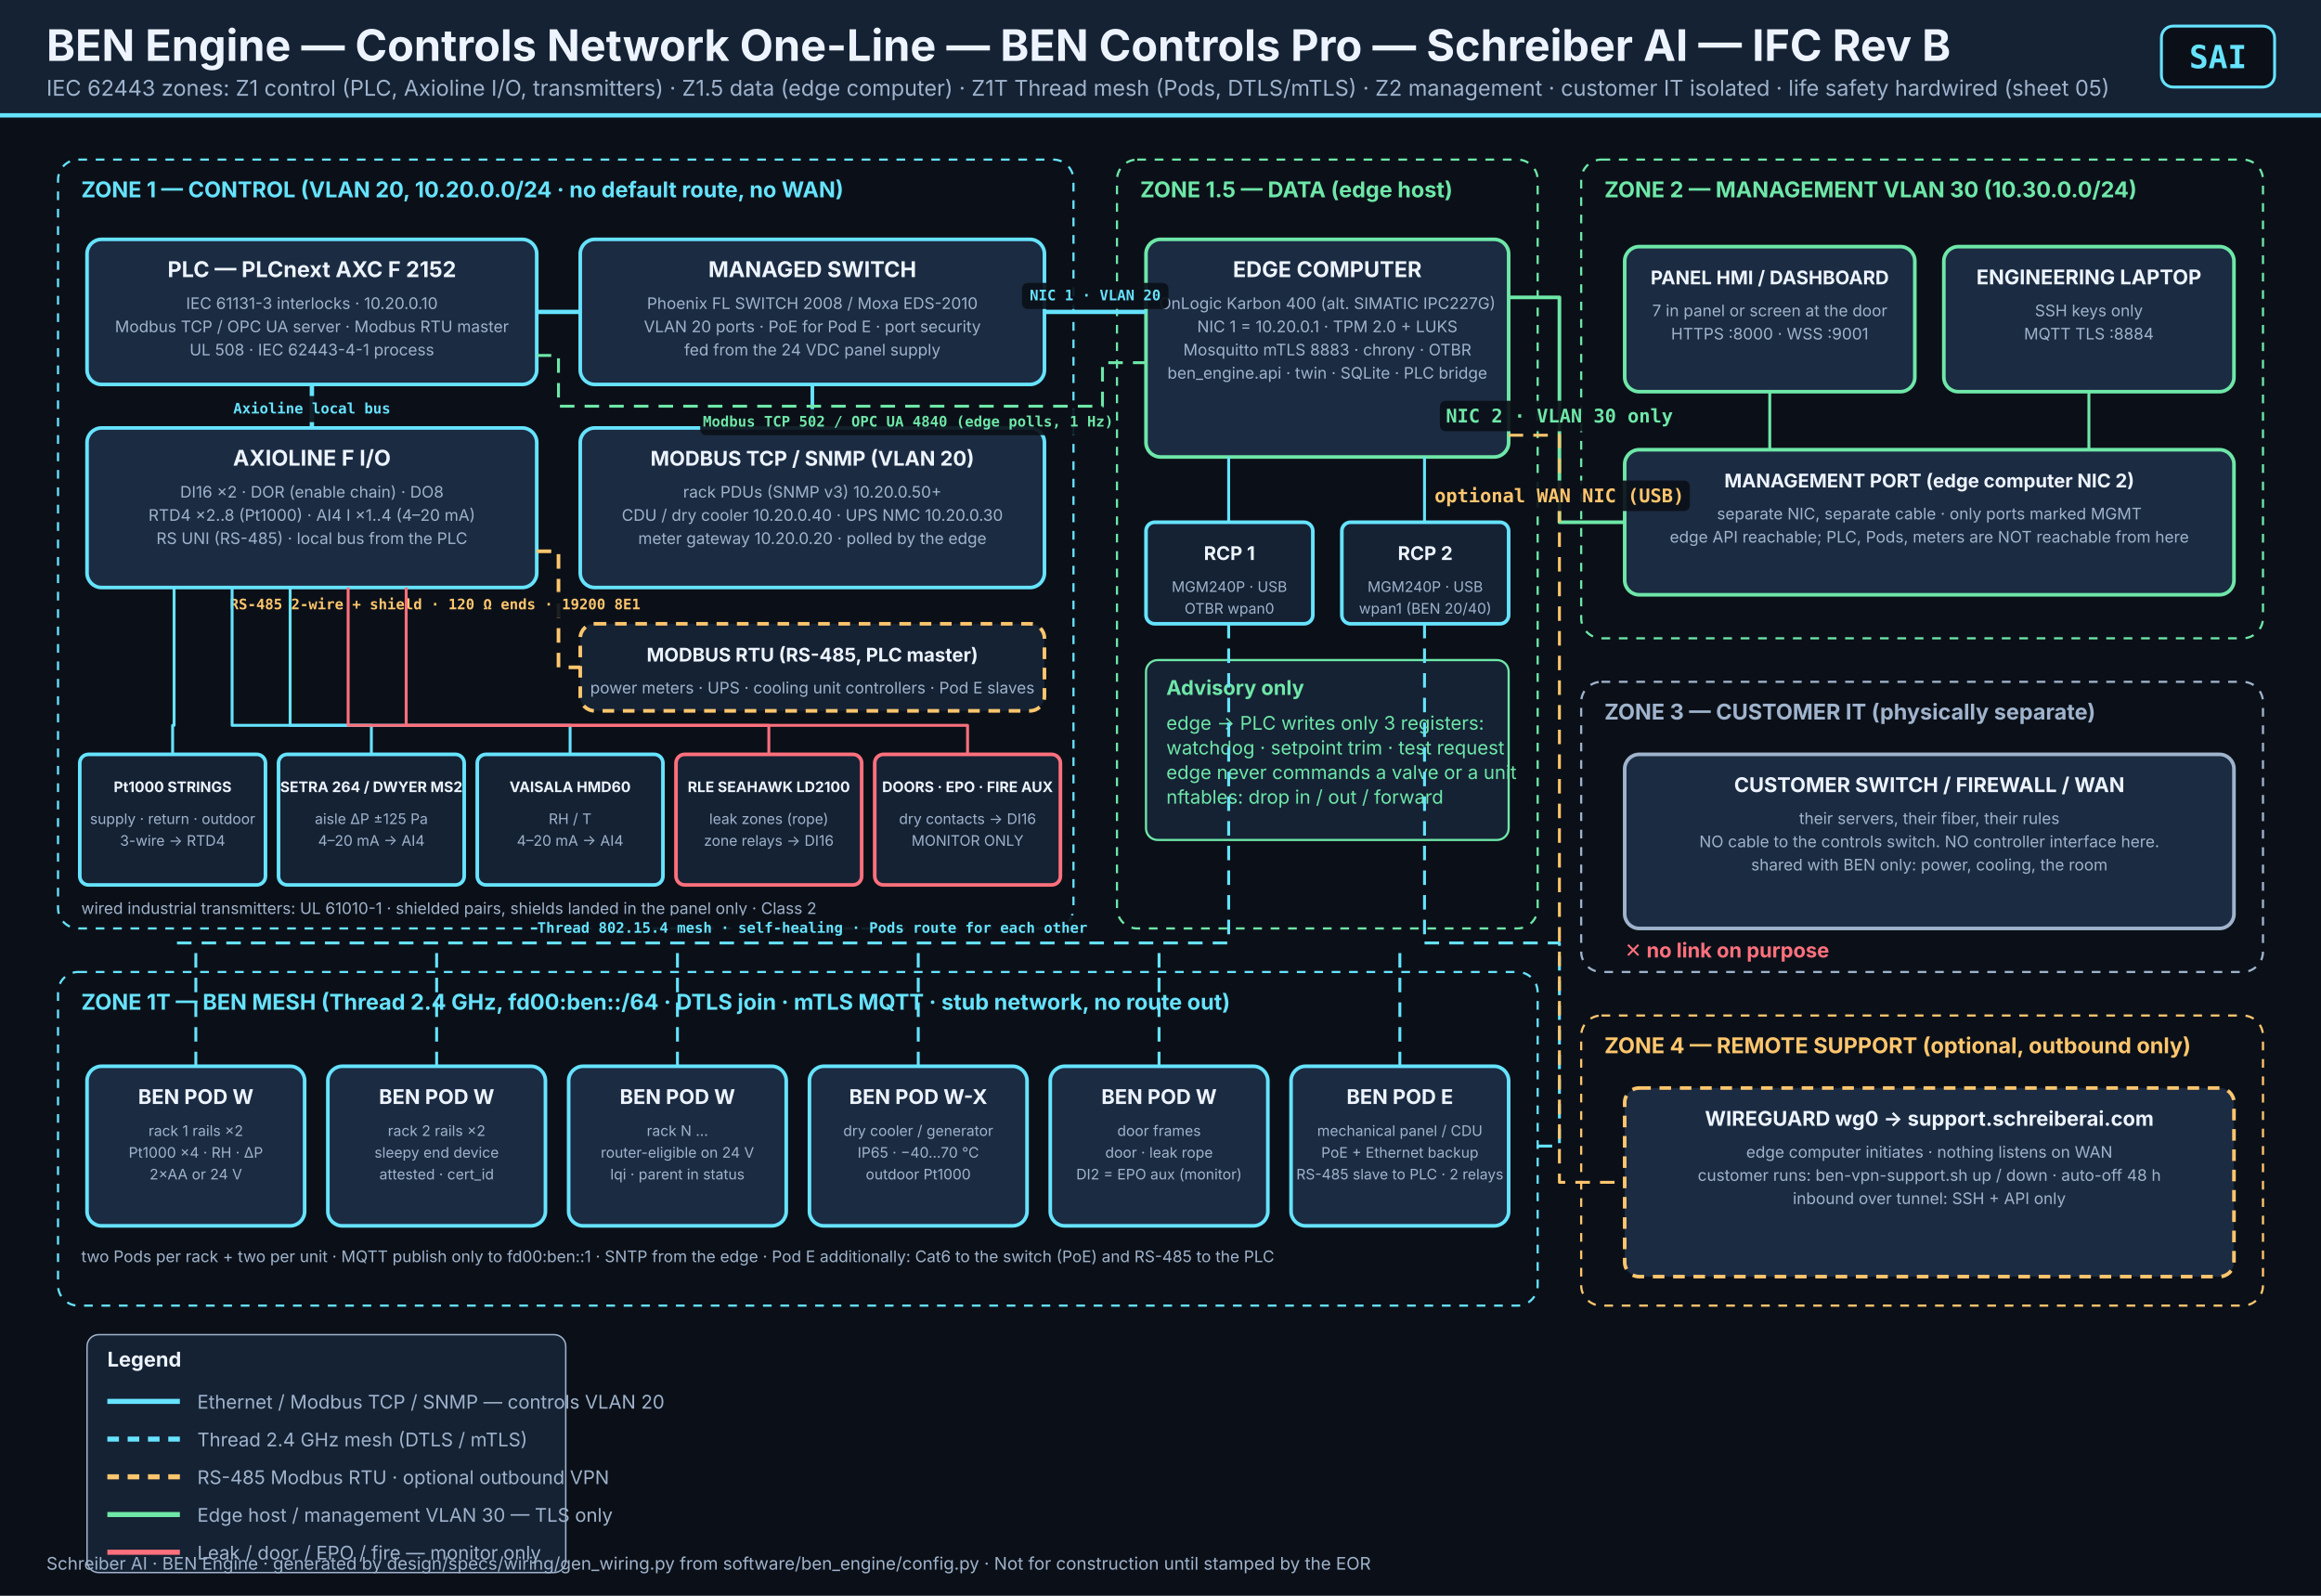
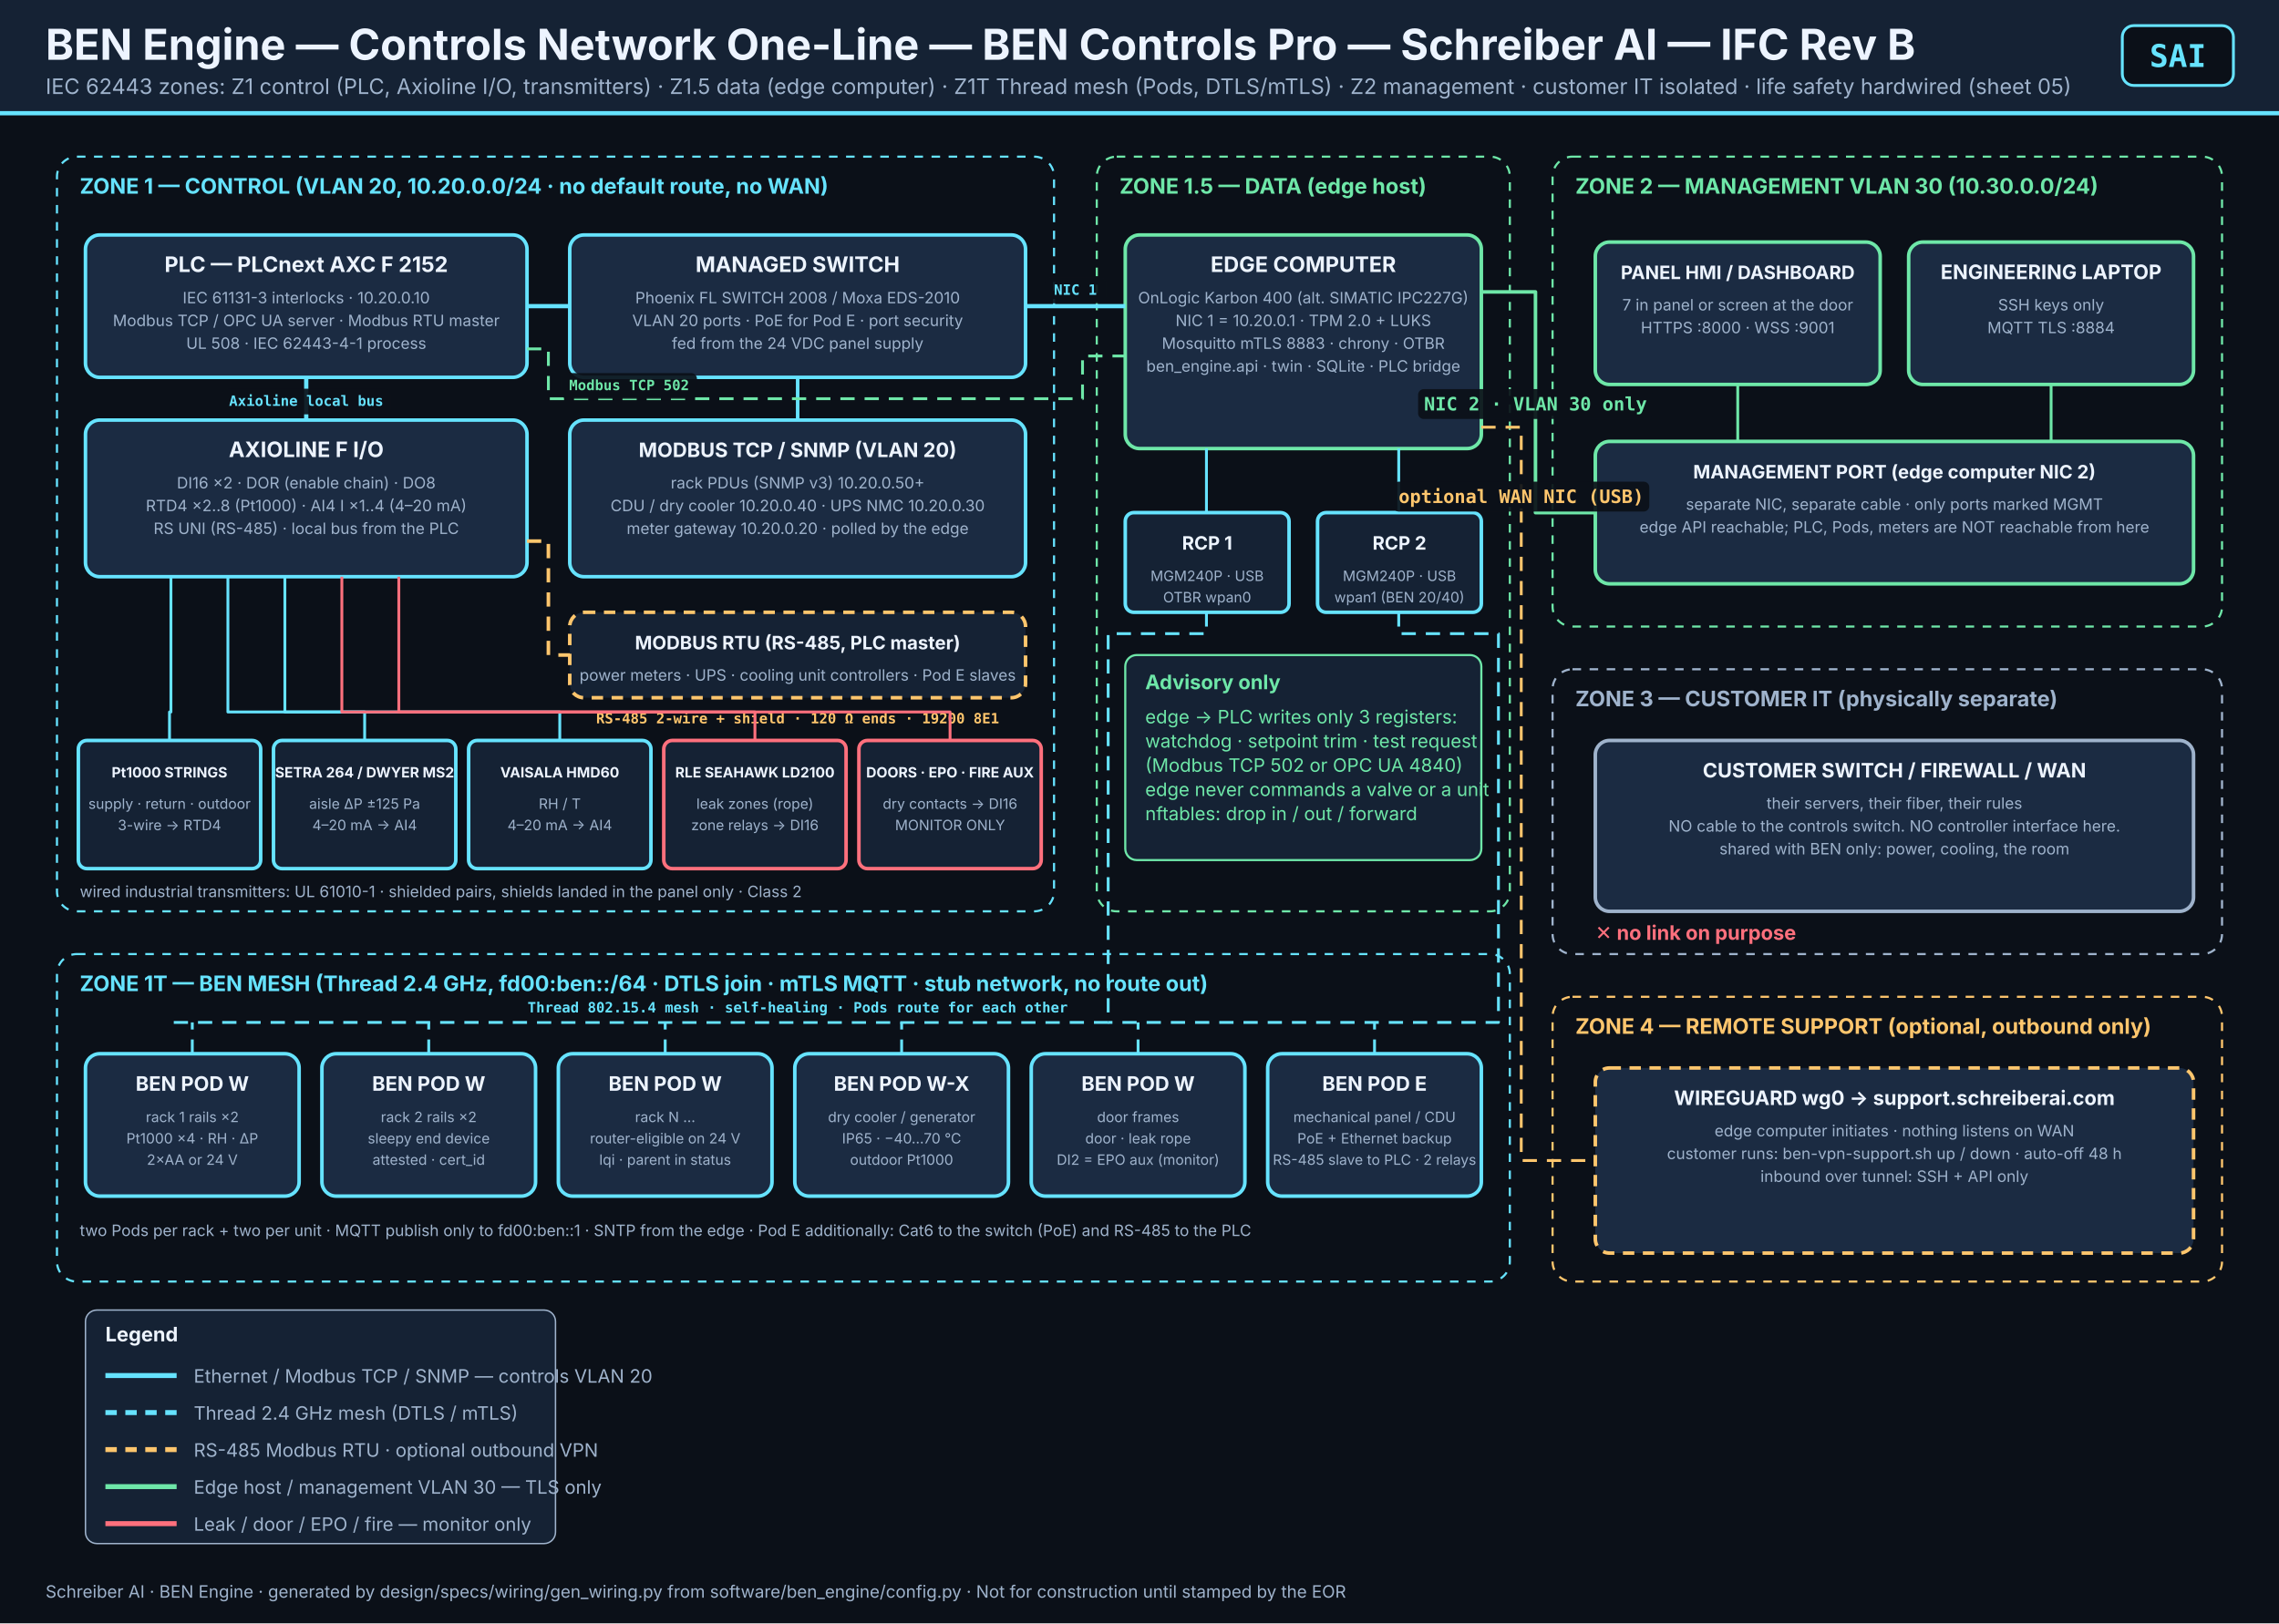
- <svg xmlns="http://www.w3.org/2000/svg" viewBox="0 0 1600 1100" width="1600" height="1100" role="img" aria-label="01_controls_network_one_line.svg">
+ <svg xmlns="http://www.w3.org/2000/svg" viewBox="0 0 1600 1140" width="1600" height="1140" role="img" aria-label="01_controls_network_one_line.svg">
  <defs>
    <marker id="arr-66E3FF" viewBox="0 0 10 10" refX="9" refY="5" markerWidth="7" markerHeight="7" orient="auto-start-reverse">
      <path d="M0,0 L10,5 L0,10 z" fill="#66E3FF" />
    </marker>
    <marker id="arr-FFC66D" viewBox="0 0 10 10" refX="9" refY="5" markerWidth="7" markerHeight="7" orient="auto-start-reverse">
      <path d="M0,0 L10,5 L0,10 z" fill="#FFC66D" />
    </marker>
    <marker id="arr-FF707D" viewBox="0 0 10 10" refX="9" refY="5" markerWidth="7" markerHeight="7" orient="auto-start-reverse">
      <path d="M0,0 L10,5 L0,10 z" fill="#FF707D" />
    </marker>
    <marker id="arr-6EE7A8" viewBox="0 0 10 10" refX="9" refY="5" markerWidth="7" markerHeight="7" orient="auto-start-reverse">
      <path d="M0,0 L10,5 L0,10 z" fill="#6EE7A8" />
    </marker>
    <marker id="arr-9FB3CC" viewBox="0 0 10 10" refX="9" refY="5" markerWidth="7" markerHeight="7" orient="auto-start-reverse">
      <path d="M0,0 L10,5 L0,10 z" fill="#9FB3CC" />
    </marker>
  </defs>
-   <rect width="1600" height="1100" fill="#0B1018" />
+   <rect width="1600" height="1140" fill="#0B1018" />
  <rect x="0" y="0" width="1600" height="78" fill="#152234" />
  <rect x="0" y="78" width="1600" height="3" fill="#66E3FF" />
  <text x="32" y="42" font-family="'Inter','Segoe UI',system-ui,sans-serif" font-size="30" font-weight="700" fill="#EDF4FF" text-anchor="start">BEN Engine — Controls Network One-Line — BEN Controls Pro — Schreiber AI — IFC Rev B</text>
  <text x="32" y="66" font-family="'Inter','Segoe UI',system-ui,sans-serif" font-size="15" font-weight="400" fill="#9FB3CC" text-anchor="start">IEC 62443 zones: Z1 control (PLC, Axioline I/O, transmitters) · Z1.5 data (edge computer) · Z1T Thread mesh (Pods, DTLS/mTLS) · Z2 management · customer IT isolated · life safety hardwired (sheet 05)</text>
  <rect x="1490" y="18" width="78" height="42" rx="8" fill="#0B1018" stroke="#66E3FF" stroke-width="2" />
  <text x="1529" y="47" font-family="'JetBrains Mono',Consolas,monospace" font-size="22" font-weight="800" fill="#66E3FF" text-anchor="middle">SAI</text>
  <rect x="40" y="110" width="700" height="530" rx="14" fill="none" stroke="#66E3FF" stroke-width="1.5" stroke-dasharray="6 6" />
  <text x="56" y="136" font-family="'Inter','Segoe UI',system-ui,sans-serif" font-size="15" font-weight="700" fill="#66E3FF" text-anchor="start">ZONE 1 — CONTROL  (VLAN 20, 10.20.0.0/24 · no default route, no WAN)</text>
  <rect x="770" y="110" width="290" height="530" rx="14" fill="none" stroke="#6EE7A8" stroke-width="1.5" stroke-dasharray="6 6" />
  <text x="786" y="136" font-family="'Inter','Segoe UI',system-ui,sans-serif" font-size="15" font-weight="700" fill="#6EE7A8" text-anchor="start">ZONE 1.5 — DATA (edge host)</text>
  <rect x="40" y="670" width="1020" height="230" rx="14" fill="none" stroke="#66E3FF" stroke-width="1.5" stroke-dasharray="6 6" />
  <text x="56" y="696" font-family="'Inter','Segoe UI',system-ui,sans-serif" font-size="15" font-weight="700" fill="#66E3FF" text-anchor="start">ZONE 1T — BEN MESH  (Thread 2.4 GHz, fd00:ben::/64 · DTLS join · mTLS MQTT · stub network, no route out)</text>
  <rect x="60" y="165" width="310" height="100" rx="10" fill="#1B2B42" stroke="#66E3FF" stroke-width="2.5" />
  <text x="215.0" y="191" font-family="'Inter','Segoe UI',system-ui,sans-serif" font-size="15" font-weight="700" fill="#EDF4FF" text-anchor="middle">PLC — PLCnext AXC F 2152</text>
  <text x="215.0" y="213" font-family="'Inter','Segoe UI',system-ui,sans-serif" font-size="11" font-weight="400" fill="#9FB3CC" text-anchor="middle">IEC 61131-3 interlocks · 10.20.0.10</text>
  <text x="215.0" y="229" font-family="'Inter','Segoe UI',system-ui,sans-serif" font-size="11" font-weight="400" fill="#9FB3CC" text-anchor="middle">Modbus TCP / OPC UA server · Modbus RTU master</text>
  <text x="215.0" y="245" font-family="'Inter','Segoe UI',system-ui,sans-serif" font-size="11" font-weight="400" fill="#9FB3CC" text-anchor="middle">UL 508 · IEC 62443-4-1 process</text>
  <rect x="60" y="295" width="310" height="110" rx="10" fill="#1B2B42" stroke="#66E3FF" stroke-width="2.5" />
  <text x="215.0" y="321" font-family="'Inter','Segoe UI',system-ui,sans-serif" font-size="15" font-weight="700" fill="#EDF4FF" text-anchor="middle">AXIOLINE F I/O</text>
  <text x="215.0" y="343" font-family="'Inter','Segoe UI',system-ui,sans-serif" font-size="11" font-weight="400" fill="#9FB3CC" text-anchor="middle">DI16 ×2 · DOR (enable chain) · DO8</text>
  <text x="215.0" y="359" font-family="'Inter','Segoe UI',system-ui,sans-serif" font-size="11" font-weight="400" fill="#9FB3CC" text-anchor="middle">RTD4 ×2..8 (Pt1000) · AI4 I ×1..4 (4–20 mA)</text>
  <text x="215.0" y="375" font-family="'Inter','Segoe UI',system-ui,sans-serif" font-size="11" font-weight="400" fill="#9FB3CC" text-anchor="middle">RS UNI (RS-485) · local bus from the PLC</text>
  <path d="M215,265 L215,295" fill="none" stroke="#66E3FF" stroke-width="3" stroke-linejoin="round" />
  <rect x="155.8" y="273.0" width="118.4" height="18" rx="4" fill="#0B1018" opacity="0.92" />
  <text x="215.0" y="285.0" font-family="'JetBrains Mono',Consolas,monospace" font-size="10" font-weight="600" fill="#66E3FF" text-anchor="middle">Axioline local bus</text>
  <rect x="400" y="165" width="320" height="100" rx="10" fill="#1B2B42" stroke="#66E3FF" stroke-width="2.5" />
  <text x="560.0" y="191" font-family="'Inter','Segoe UI',system-ui,sans-serif" font-size="15" font-weight="700" fill="#EDF4FF" text-anchor="middle">MANAGED SWITCH</text>
  <text x="560.0" y="213" font-family="'Inter','Segoe UI',system-ui,sans-serif" font-size="11" font-weight="400" fill="#9FB3CC" text-anchor="middle">Phoenix FL SWITCH 2008 / Moxa EDS-2010</text>
  <text x="560.0" y="229" font-family="'Inter','Segoe UI',system-ui,sans-serif" font-size="11" font-weight="400" fill="#9FB3CC" text-anchor="middle">VLAN 20 ports · PoE for Pod E · port security</text>
  <text x="560.0" y="245" font-family="'Inter','Segoe UI',system-ui,sans-serif" font-size="11" font-weight="400" fill="#9FB3CC" text-anchor="middle">fed from the 24 VDC panel supply</text>
  <path d="M370,215 L400,215" fill="none" stroke="#66E3FF" stroke-width="3" stroke-linejoin="round" />
  <rect x="400" y="295" width="320" height="110" rx="10" fill="#1B2B42" stroke="#66E3FF" stroke-width="2.5" />
  <text x="560.0" y="321" font-family="'Inter','Segoe UI',system-ui,sans-serif" font-size="14" font-weight="700" fill="#EDF4FF" text-anchor="middle">MODBUS TCP / SNMP (VLAN 20)</text>
  <text x="560.0" y="343" font-family="'Inter','Segoe UI',system-ui,sans-serif" font-size="11" font-weight="400" fill="#9FB3CC" text-anchor="middle">rack PDUs (SNMP v3) 10.20.0.50+</text>
  <text x="560.0" y="359" font-family="'Inter','Segoe UI',system-ui,sans-serif" font-size="11" font-weight="400" fill="#9FB3CC" text-anchor="middle">CDU / dry cooler 10.20.0.40 · UPS NMC 10.20.0.30</text>
  <text x="560.0" y="375" font-family="'Inter','Segoe UI',system-ui,sans-serif" font-size="11" font-weight="400" fill="#9FB3CC" text-anchor="middle">meter gateway 10.20.0.20 · polled by the edge</text>
  <path d="M560,265 L560,295" fill="none" stroke="#66E3FF" stroke-width="2.5" stroke-linejoin="round" />
  <rect x="400" y="430" width="320" height="60" rx="10" fill="#152234" stroke="#FFC66D" stroke-width="2.5" stroke-dasharray="8 6" />
  <text x="560.0" y="456" font-family="'Inter','Segoe UI',system-ui,sans-serif" font-size="13" font-weight="700" fill="#EDF4FF" text-anchor="middle">MODBUS RTU (RS-485, PLC master)</text>
  <text x="560.0" y="478" font-family="'Inter','Segoe UI',system-ui,sans-serif" font-size="11" font-weight="400" fill="#9FB3CC" text-anchor="middle">power meters · UPS · cooling unit controllers · Pod E slaves</text>
  <path d="M370,380 L385,380 L385,460 L400,460" fill="none" stroke="#FFC66D" stroke-width="2.5" stroke-linejoin="round" stroke-dasharray="10 7" />
-   <rect x="156.7" y="408" width="286.6" height="18" rx="4" fill="#0B1018" opacity="0.92" />
-   <text x="300" y="420" font-family="'JetBrains Mono',Consolas,monospace" font-size="10" font-weight="600" fill="#FFC66D" text-anchor="middle">RS-485 2-wire + shield · 120 Ω ends · 19200 8E1</text>
+   <rect x="416.7" y="496" width="286.6" height="18" rx="4" fill="#0B1018" opacity="0.92" />
+   <text x="560" y="508" font-family="'JetBrains Mono',Consolas,monospace" font-size="10" font-weight="600" fill="#FFC66D" text-anchor="middle">RS-485 2-wire + shield · 120 Ω ends · 19200 8E1</text>
  <rect x="55" y="520" width="128" height="90" rx="6" fill="#152234" stroke="#66E3FF" stroke-width="2.5" />
  <text x="119.0" y="546" font-family="'Inter','Segoe UI',system-ui,sans-serif" font-size="10" font-weight="700" fill="#EDF4FF" text-anchor="middle">Pt1000 STRINGS</text>
  <text x="119.0" y="568" font-family="'Inter','Segoe UI',system-ui,sans-serif" font-size="10" font-weight="400" fill="#9FB3CC" text-anchor="middle">supply · return · outdoor</text>
  <text x="119.0" y="583" font-family="'Inter','Segoe UI',system-ui,sans-serif" font-size="10" font-weight="400" fill="#9FB3CC" text-anchor="middle">3-wire → RTD4</text>
  <path d="M119,520 L119,500 L120,500 L120,405" fill="none" stroke="#66E3FF" stroke-width="2" stroke-linejoin="round" />
  <rect x="192" y="520" width="128" height="90" rx="6" fill="#152234" stroke="#66E3FF" stroke-width="2.5" />
  <text x="256.0" y="546" font-family="'Inter','Segoe UI',system-ui,sans-serif" font-size="10" font-weight="700" fill="#EDF4FF" text-anchor="middle">SETRA 264 / DWYER MS2</text>
  <text x="256.0" y="568" font-family="'Inter','Segoe UI',system-ui,sans-serif" font-size="10" font-weight="400" fill="#9FB3CC" text-anchor="middle">aisle ΔP ±125 Pa</text>
  <text x="256.0" y="583" font-family="'Inter','Segoe UI',system-ui,sans-serif" font-size="10" font-weight="400" fill="#9FB3CC" text-anchor="middle">4–20 mA → AI4</text>
  <path d="M256,520 L256,500 L160,500 L160,405" fill="none" stroke="#66E3FF" stroke-width="2" stroke-linejoin="round" />
  <rect x="329" y="520" width="128" height="90" rx="6" fill="#152234" stroke="#66E3FF" stroke-width="2.5" />
  <text x="393.0" y="546" font-family="'Inter','Segoe UI',system-ui,sans-serif" font-size="10" font-weight="700" fill="#EDF4FF" text-anchor="middle">VAISALA HMD60</text>
  <text x="393.0" y="568" font-family="'Inter','Segoe UI',system-ui,sans-serif" font-size="10" font-weight="400" fill="#9FB3CC" text-anchor="middle">RH / T</text>
  <text x="393.0" y="583" font-family="'Inter','Segoe UI',system-ui,sans-serif" font-size="10" font-weight="400" fill="#9FB3CC" text-anchor="middle">4–20 mA → AI4</text>
  <path d="M393,520 L393,500 L200,500 L200,405" fill="none" stroke="#66E3FF" stroke-width="2" stroke-linejoin="round" />
  <rect x="466" y="520" width="128" height="90" rx="6" fill="#152234" stroke="#FF707D" stroke-width="2.5" />
  <text x="530.0" y="546" font-family="'Inter','Segoe UI',system-ui,sans-serif" font-size="10" font-weight="700" fill="#EDF4FF" text-anchor="middle">RLE SEAHAWK LD2100</text>
  <text x="530.0" y="568" font-family="'Inter','Segoe UI',system-ui,sans-serif" font-size="10" font-weight="400" fill="#9FB3CC" text-anchor="middle">leak zones (rope)</text>
  <text x="530.0" y="583" font-family="'Inter','Segoe UI',system-ui,sans-serif" font-size="10" font-weight="400" fill="#9FB3CC" text-anchor="middle">zone relays → DI16</text>
  <path d="M530,520 L530,500 L240,500 L240,405" fill="none" stroke="#FF707D" stroke-width="2" stroke-linejoin="round" />
  <rect x="603" y="520" width="128" height="90" rx="6" fill="#152234" stroke="#FF707D" stroke-width="2.5" />
  <text x="667.0" y="546" font-family="'Inter','Segoe UI',system-ui,sans-serif" font-size="10" font-weight="700" fill="#EDF4FF" text-anchor="middle">DOORS · EPO · FIRE AUX</text>
  <text x="667.0" y="568" font-family="'Inter','Segoe UI',system-ui,sans-serif" font-size="10" font-weight="400" fill="#9FB3CC" text-anchor="middle">dry contacts → DI16</text>
  <text x="667.0" y="583" font-family="'Inter','Segoe UI',system-ui,sans-serif" font-size="10" font-weight="400" fill="#9FB3CC" text-anchor="middle">MONITOR ONLY</text>
  <path d="M667,520 L667,500 L280,500 L280,405" fill="none" stroke="#FF707D" stroke-width="2" stroke-linejoin="round" />
  <text x="56" y="630" font-family="'Inter','Segoe UI',system-ui,sans-serif" font-size="11" font-weight="400" fill="#9FB3CC" text-anchor="start">wired industrial transmitters: UL 61010-1 · shielded pairs, shields landed in the panel only · Class 2</text>
  <rect x="790" y="165" width="250" height="150" rx="10" fill="#1B2B42" stroke="#6EE7A8" stroke-width="2.5" />
  <text x="915.0" y="191" font-family="'Inter','Segoe UI',system-ui,sans-serif" font-size="15" font-weight="700" fill="#EDF4FF" text-anchor="middle">EDGE COMPUTER</text>
  <text x="915.0" y="213" font-family="'Inter','Segoe UI',system-ui,sans-serif" font-size="11" font-weight="400" fill="#9FB3CC" text-anchor="middle">OnLogic Karbon 400 (alt. SIMATIC IPC227G)</text>
  <text x="915.0" y="229" font-family="'Inter','Segoe UI',system-ui,sans-serif" font-size="11" font-weight="400" fill="#9FB3CC" text-anchor="middle">NIC 1 = 10.20.0.1 · TPM 2.0 + LUKS</text>
  <text x="915.0" y="245" font-family="'Inter','Segoe UI',system-ui,sans-serif" font-size="11" font-weight="400" fill="#9FB3CC" text-anchor="middle">Mosquitto mTLS 8883 · chrony · OTBR</text>
  <text x="915.0" y="261" font-family="'Inter','Segoe UI',system-ui,sans-serif" font-size="11" font-weight="400" fill="#9FB3CC" text-anchor="middle">ben_engine.api · twin · SQLite · PLC bridge</text>
  <path d="M720,215 L790,215" fill="none" stroke="#66E3FF" stroke-width="3" stroke-linejoin="round" />
-   <rect x="704.5" y="195.0" width="101.0" height="18" rx="4" fill="#0B1018" opacity="0.92" />
-   <text x="755.0" y="207.0" font-family="'JetBrains Mono',Consolas,monospace" font-size="10" font-weight="600" fill="#66E3FF" text-anchor="middle">NIC 1 · VLAN 20</text>
+   <rect x="733.5" y="195.0" width="43.0" height="18" rx="4" fill="#0B1018" opacity="0.92" />
+   <text x="755.0" y="207.0" font-family="'JetBrains Mono',Consolas,monospace" font-size="10" font-weight="600" fill="#66E3FF" text-anchor="middle">NIC 1</text>
  <path d="M370,245 L385,245 L385,280 L760,280 L760,250 L790,250" fill="none" stroke="#6EE7A8" stroke-width="2" stroke-linejoin="round" stroke-dasharray="10 7" />
-   <rect x="482.7" y="282.0" width="286.6" height="18" rx="4" fill="#0B1018" opacity="0.92" />
-   <text x="626.0" y="294.0" font-family="'JetBrains Mono',Consolas,monospace" font-size="10" font-weight="600" fill="#6EE7A8" text-anchor="middle">Modbus TCP 502 / OPC UA 4840 (edge polls, 1 Hz)</text>
+   <rect x="394.1" y="262.0" width="95.2" height="18" rx="4" fill="#0B1018" opacity="0.92" />
+   <text x="441.7" y="274.0" font-family="'JetBrains Mono',Consolas,monospace" font-size="10" font-weight="600" fill="#6EE7A8" text-anchor="middle">Modbus TCP 502</text>
  <rect x="790" y="360" width="115" height="70" rx="6" fill="#152234" stroke="#66E3FF" stroke-width="2.5" />
  <text x="847.5" y="386" font-family="'Inter','Segoe UI',system-ui,sans-serif" font-size="13" font-weight="700" fill="#EDF4FF" text-anchor="middle">RCP 1</text>
  <text x="847.5" y="408" font-family="'Inter','Segoe UI',system-ui,sans-serif" font-size="10" font-weight="400" fill="#9FB3CC" text-anchor="middle">MGM240P · USB</text>
  <text x="847.5" y="423" font-family="'Inter','Segoe UI',system-ui,sans-serif" font-size="10" font-weight="400" fill="#9FB3CC" text-anchor="middle">OTBR wpan0</text>
  <rect x="925" y="360" width="115" height="70" rx="6" fill="#152234" stroke="#66E3FF" stroke-width="2.5" />
  <text x="982.5" y="386" font-family="'Inter','Segoe UI',system-ui,sans-serif" font-size="13" font-weight="700" fill="#EDF4FF" text-anchor="middle">RCP 2</text>
  <text x="982.5" y="408" font-family="'Inter','Segoe UI',system-ui,sans-serif" font-size="10" font-weight="400" fill="#9FB3CC" text-anchor="middle">MGM240P · USB</text>
  <text x="982.5" y="423" font-family="'Inter','Segoe UI',system-ui,sans-serif" font-size="10" font-weight="400" fill="#9FB3CC" text-anchor="middle">wpan1 (BEN 20/40)</text>
  <path d="M847,315 L847,360" fill="none" stroke="#66E3FF" stroke-width="2" stroke-linejoin="round" />
  <path d="M982,315 L982,360" fill="none" stroke="#66E3FF" stroke-width="2" stroke-linejoin="round" />
-   <rect x="790" y="455" width="250" height="124" rx="8" fill="#152234" stroke="#6EE7A8" stroke-width="1.5" />
-   <text x="804" y="479" font-family="'Inter','Segoe UI',system-ui,sans-serif" font-size="14" font-weight="700" fill="#6EE7A8" text-anchor="start">Advisory only</text>
-   <text x="804" y="503" font-family="'Inter','Segoe UI',system-ui,sans-serif" font-size="13" font-weight="400" fill="#6EE7A8" text-anchor="start">edge → PLC writes only 3 registers:</text>
-   <text x="804" y="520" font-family="'Inter','Segoe UI',system-ui,sans-serif" font-size="13" font-weight="400" fill="#6EE7A8" text-anchor="start">watchdog · setpoint trim · test request</text>
-   <text x="804" y="537" font-family="'Inter','Segoe UI',system-ui,sans-serif" font-size="13" font-weight="400" fill="#6EE7A8" text-anchor="start">edge never commands a valve or a unit</text>
-   <text x="804" y="554" font-family="'Inter','Segoe UI',system-ui,sans-serif" font-size="13" font-weight="400" fill="#6EE7A8" text-anchor="start">nftables: drop in / out / forward</text>
-   <path d="M847,430 L847,650 L120,650" fill="none" stroke="#66E3FF" stroke-width="2" stroke-linejoin="round" stroke-dasharray="10 7" />
-   <path d="M982,430 L982,650" fill="none" stroke="#66E3FF" stroke-width="2" stroke-linejoin="round" stroke-dasharray="10 7" />
-   <rect x="370.3" y="631" width="379.4" height="18" rx="4" fill="#0B1018" opacity="0.92" />
-   <text x="560" y="643" font-family="'JetBrains Mono',Consolas,monospace" font-size="10" font-weight="600" fill="#66E3FF" text-anchor="middle">Thread 802.15.4 mesh · self-healing · Pods route for each other</text>
-   <rect x="60" y="735" width="150" height="110" rx="10" fill="#1B2B42" stroke="#66E3FF" stroke-width="2.5" />
-   <text x="135.0" y="761" font-family="'Inter','Segoe UI',system-ui,sans-serif" font-size="14" font-weight="700" fill="#EDF4FF" text-anchor="middle">BEN POD W</text>
-   <text x="135.0" y="783" font-family="'Inter','Segoe UI',system-ui,sans-serif" font-size="10" font-weight="400" fill="#9FB3CC" text-anchor="middle">rack 1 rails ×2</text>
-   <text x="135.0" y="798" font-family="'Inter','Segoe UI',system-ui,sans-serif" font-size="10" font-weight="400" fill="#9FB3CC" text-anchor="middle">Pt1000 ×4 · RH · ΔP</text>
-   <text x="135.0" y="813" font-family="'Inter','Segoe UI',system-ui,sans-serif" font-size="10" font-weight="400" fill="#9FB3CC" text-anchor="middle">2×AA or 24 V</text>
-   <path d="M135,735 L135,650" fill="none" stroke="#66E3FF" stroke-width="2" stroke-linejoin="round" stroke-dasharray="10 7" />
-   <rect x="226" y="735" width="150" height="110" rx="10" fill="#1B2B42" stroke="#66E3FF" stroke-width="2.5" />
-   <text x="301.0" y="761" font-family="'Inter','Segoe UI',system-ui,sans-serif" font-size="14" font-weight="700" fill="#EDF4FF" text-anchor="middle">BEN POD W</text>
-   <text x="301.0" y="783" font-family="'Inter','Segoe UI',system-ui,sans-serif" font-size="10" font-weight="400" fill="#9FB3CC" text-anchor="middle">rack 2 rails ×2</text>
-   <text x="301.0" y="798" font-family="'Inter','Segoe UI',system-ui,sans-serif" font-size="10" font-weight="400" fill="#9FB3CC" text-anchor="middle">sleepy end device</text>
-   <text x="301.0" y="813" font-family="'Inter','Segoe UI',system-ui,sans-serif" font-size="10" font-weight="400" fill="#9FB3CC" text-anchor="middle">attested · cert_id</text>
-   <path d="M301,735 L301,650" fill="none" stroke="#66E3FF" stroke-width="2" stroke-linejoin="round" stroke-dasharray="10 7" />
-   <rect x="392" y="735" width="150" height="110" rx="10" fill="#1B2B42" stroke="#66E3FF" stroke-width="2.5" />
-   <text x="467.0" y="761" font-family="'Inter','Segoe UI',system-ui,sans-serif" font-size="14" font-weight="700" fill="#EDF4FF" text-anchor="middle">BEN POD W</text>
-   <text x="467.0" y="783" font-family="'Inter','Segoe UI',system-ui,sans-serif" font-size="10" font-weight="400" fill="#9FB3CC" text-anchor="middle">rack N …</text>
-   <text x="467.0" y="798" font-family="'Inter','Segoe UI',system-ui,sans-serif" font-size="10" font-weight="400" fill="#9FB3CC" text-anchor="middle">router-eligible on 24 V</text>
-   <text x="467.0" y="813" font-family="'Inter','Segoe UI',system-ui,sans-serif" font-size="10" font-weight="400" fill="#9FB3CC" text-anchor="middle">lqi · parent in status</text>
-   <path d="M467,735 L467,650" fill="none" stroke="#66E3FF" stroke-width="2" stroke-linejoin="round" stroke-dasharray="10 7" />
-   <rect x="558" y="735" width="150" height="110" rx="10" fill="#1B2B42" stroke="#66E3FF" stroke-width="2.5" />
-   <text x="633.0" y="761" font-family="'Inter','Segoe UI',system-ui,sans-serif" font-size="14" font-weight="700" fill="#EDF4FF" text-anchor="middle">BEN POD W-X</text>
-   <text x="633.0" y="783" font-family="'Inter','Segoe UI',system-ui,sans-serif" font-size="10" font-weight="400" fill="#9FB3CC" text-anchor="middle">dry cooler / generator</text>
-   <text x="633.0" y="798" font-family="'Inter','Segoe UI',system-ui,sans-serif" font-size="10" font-weight="400" fill="#9FB3CC" text-anchor="middle">IP65 · −40…70 °C</text>
-   <text x="633.0" y="813" font-family="'Inter','Segoe UI',system-ui,sans-serif" font-size="10" font-weight="400" fill="#9FB3CC" text-anchor="middle">outdoor Pt1000</text>
-   <path d="M633,735 L633,650" fill="none" stroke="#66E3FF" stroke-width="2" stroke-linejoin="round" stroke-dasharray="10 7" />
-   <rect x="724" y="735" width="150" height="110" rx="10" fill="#1B2B42" stroke="#66E3FF" stroke-width="2.5" />
-   <text x="799.0" y="761" font-family="'Inter','Segoe UI',system-ui,sans-serif" font-size="14" font-weight="700" fill="#EDF4FF" text-anchor="middle">BEN POD W</text>
-   <text x="799.0" y="783" font-family="'Inter','Segoe UI',system-ui,sans-serif" font-size="10" font-weight="400" fill="#9FB3CC" text-anchor="middle">door frames</text>
-   <text x="799.0" y="798" font-family="'Inter','Segoe UI',system-ui,sans-serif" font-size="10" font-weight="400" fill="#9FB3CC" text-anchor="middle">door · leak rope</text>
-   <text x="799.0" y="813" font-family="'Inter','Segoe UI',system-ui,sans-serif" font-size="10" font-weight="400" fill="#9FB3CC" text-anchor="middle">DI2 = EPO aux (monitor)</text>
-   <path d="M799,735 L799,650" fill="none" stroke="#66E3FF" stroke-width="2" stroke-linejoin="round" stroke-dasharray="10 7" />
-   <rect x="890" y="735" width="150" height="110" rx="10" fill="#1B2B42" stroke="#66E3FF" stroke-width="2.5" />
-   <text x="965.0" y="761" font-family="'Inter','Segoe UI',system-ui,sans-serif" font-size="14" font-weight="700" fill="#EDF4FF" text-anchor="middle">BEN POD E</text>
-   <text x="965.0" y="783" font-family="'Inter','Segoe UI',system-ui,sans-serif" font-size="10" font-weight="400" fill="#9FB3CC" text-anchor="middle">mechanical panel / CDU</text>
-   <text x="965.0" y="798" font-family="'Inter','Segoe UI',system-ui,sans-serif" font-size="10" font-weight="400" fill="#9FB3CC" text-anchor="middle">PoE + Ethernet backup</text>
-   <text x="965.0" y="813" font-family="'Inter','Segoe UI',system-ui,sans-serif" font-size="10" font-weight="400" fill="#9FB3CC" text-anchor="middle">RS-485 slave to PLC · 2 relays</text>
-   <path d="M965,735 L965,650" fill="none" stroke="#66E3FF" stroke-width="2" stroke-linejoin="round" stroke-dasharray="10 7" />
-   <text x="56" y="870" font-family="'Inter','Segoe UI',system-ui,sans-serif" font-size="11" font-weight="400" fill="#9FB3CC" text-anchor="start">two Pods per rack + two per unit · MQTT publish only to fd00:ben::1 · SNTP from the edge · Pod E additionally: Cat6 to the switch (PoE) and RS-485 to the PLC</text>
-   <path d="M1060,790 L1075,790 L1075,650 L982,650" fill="none" stroke="#66E3FF" stroke-width="2" stroke-linejoin="round" stroke-dasharray="10 7" />
+   <rect x="790" y="460" width="250" height="144" rx="8" fill="#152234" stroke="#6EE7A8" stroke-width="1.5" />
+   <text x="804" y="484" font-family="'Inter','Segoe UI',system-ui,sans-serif" font-size="14" font-weight="700" fill="#6EE7A8" text-anchor="start">Advisory only</text>
+   <text x="804" y="508" font-family="'Inter','Segoe UI',system-ui,sans-serif" font-size="13" font-weight="400" fill="#6EE7A8" text-anchor="start">edge → PLC writes only 3 registers:</text>
+   <text x="804" y="525" font-family="'Inter','Segoe UI',system-ui,sans-serif" font-size="13" font-weight="400" fill="#6EE7A8" text-anchor="start">watchdog · setpoint trim · test request</text>
+   <text x="804" y="542" font-family="'Inter','Segoe UI',system-ui,sans-serif" font-size="13" font-weight="400" fill="#6EE7A8" text-anchor="start">(Modbus TCP 502 or OPC UA 4840)</text>
+   <text x="804" y="559" font-family="'Inter','Segoe UI',system-ui,sans-serif" font-size="13" font-weight="400" fill="#6EE7A8" text-anchor="start">edge never commands a valve or a unit</text>
+   <text x="804" y="576" font-family="'Inter','Segoe UI',system-ui,sans-serif" font-size="13" font-weight="400" fill="#6EE7A8" text-anchor="start">nftables: drop in / out / forward</text>
+   <path d="M847,430 L847,445 L778,445 L778,718 L120,718" fill="none" stroke="#66E3FF" stroke-width="2" stroke-linejoin="round" stroke-dasharray="10 7" />
+   <path d="M982,430 L982,445 L1052,445 L1052,718 L778,718" fill="none" stroke="#66E3FF" stroke-width="2" stroke-linejoin="round" stroke-dasharray="10 7" />
+   <rect x="370.3" y="699" width="379.4" height="18" rx="4" fill="#0B1018" opacity="0.92" />
+   <text x="560" y="711" font-family="'JetBrains Mono',Consolas,monospace" font-size="10" font-weight="600" fill="#66E3FF" text-anchor="middle">Thread 802.15.4 mesh · self-healing · Pods route for each other</text>
+   <rect x="60" y="740" width="150" height="100" rx="10" fill="#1B2B42" stroke="#66E3FF" stroke-width="2.5" />
+   <text x="135.0" y="766" font-family="'Inter','Segoe UI',system-ui,sans-serif" font-size="14" font-weight="700" fill="#EDF4FF" text-anchor="middle">BEN POD W</text>
+   <text x="135.0" y="788" font-family="'Inter','Segoe UI',system-ui,sans-serif" font-size="10" font-weight="400" fill="#9FB3CC" text-anchor="middle">rack 1 rails ×2</text>
+   <text x="135.0" y="803" font-family="'Inter','Segoe UI',system-ui,sans-serif" font-size="10" font-weight="400" fill="#9FB3CC" text-anchor="middle">Pt1000 ×4 · RH · ΔP</text>
+   <text x="135.0" y="818" font-family="'Inter','Segoe UI',system-ui,sans-serif" font-size="10" font-weight="400" fill="#9FB3CC" text-anchor="middle">2×AA or 24 V</text>
+   <path d="M135,740 L135,718" fill="none" stroke="#66E3FF" stroke-width="2" stroke-linejoin="round" stroke-dasharray="10 7" />
+   <rect x="226" y="740" width="150" height="100" rx="10" fill="#1B2B42" stroke="#66E3FF" stroke-width="2.5" />
+   <text x="301.0" y="766" font-family="'Inter','Segoe UI',system-ui,sans-serif" font-size="14" font-weight="700" fill="#EDF4FF" text-anchor="middle">BEN POD W</text>
+   <text x="301.0" y="788" font-family="'Inter','Segoe UI',system-ui,sans-serif" font-size="10" font-weight="400" fill="#9FB3CC" text-anchor="middle">rack 2 rails ×2</text>
+   <text x="301.0" y="803" font-family="'Inter','Segoe UI',system-ui,sans-serif" font-size="10" font-weight="400" fill="#9FB3CC" text-anchor="middle">sleepy end device</text>
+   <text x="301.0" y="818" font-family="'Inter','Segoe UI',system-ui,sans-serif" font-size="10" font-weight="400" fill="#9FB3CC" text-anchor="middle">attested · cert_id</text>
+   <path d="M301,740 L301,718" fill="none" stroke="#66E3FF" stroke-width="2" stroke-linejoin="round" stroke-dasharray="10 7" />
+   <rect x="392" y="740" width="150" height="100" rx="10" fill="#1B2B42" stroke="#66E3FF" stroke-width="2.5" />
+   <text x="467.0" y="766" font-family="'Inter','Segoe UI',system-ui,sans-serif" font-size="14" font-weight="700" fill="#EDF4FF" text-anchor="middle">BEN POD W</text>
+   <text x="467.0" y="788" font-family="'Inter','Segoe UI',system-ui,sans-serif" font-size="10" font-weight="400" fill="#9FB3CC" text-anchor="middle">rack N …</text>
+   <text x="467.0" y="803" font-family="'Inter','Segoe UI',system-ui,sans-serif" font-size="10" font-weight="400" fill="#9FB3CC" text-anchor="middle">router-eligible on 24 V</text>
+   <text x="467.0" y="818" font-family="'Inter','Segoe UI',system-ui,sans-serif" font-size="10" font-weight="400" fill="#9FB3CC" text-anchor="middle">lqi · parent in status</text>
+   <path d="M467,740 L467,718" fill="none" stroke="#66E3FF" stroke-width="2" stroke-linejoin="round" stroke-dasharray="10 7" />
+   <rect x="558" y="740" width="150" height="100" rx="10" fill="#1B2B42" stroke="#66E3FF" stroke-width="2.5" />
+   <text x="633.0" y="766" font-family="'Inter','Segoe UI',system-ui,sans-serif" font-size="14" font-weight="700" fill="#EDF4FF" text-anchor="middle">BEN POD W-X</text>
+   <text x="633.0" y="788" font-family="'Inter','Segoe UI',system-ui,sans-serif" font-size="10" font-weight="400" fill="#9FB3CC" text-anchor="middle">dry cooler / generator</text>
+   <text x="633.0" y="803" font-family="'Inter','Segoe UI',system-ui,sans-serif" font-size="10" font-weight="400" fill="#9FB3CC" text-anchor="middle">IP65 · −40…70 °C</text>
+   <text x="633.0" y="818" font-family="'Inter','Segoe UI',system-ui,sans-serif" font-size="10" font-weight="400" fill="#9FB3CC" text-anchor="middle">outdoor Pt1000</text>
+   <path d="M633,740 L633,718" fill="none" stroke="#66E3FF" stroke-width="2" stroke-linejoin="round" stroke-dasharray="10 7" />
+   <rect x="724" y="740" width="150" height="100" rx="10" fill="#1B2B42" stroke="#66E3FF" stroke-width="2.5" />
+   <text x="799.0" y="766" font-family="'Inter','Segoe UI',system-ui,sans-serif" font-size="14" font-weight="700" fill="#EDF4FF" text-anchor="middle">BEN POD W</text>
+   <text x="799.0" y="788" font-family="'Inter','Segoe UI',system-ui,sans-serif" font-size="10" font-weight="400" fill="#9FB3CC" text-anchor="middle">door frames</text>
+   <text x="799.0" y="803" font-family="'Inter','Segoe UI',system-ui,sans-serif" font-size="10" font-weight="400" fill="#9FB3CC" text-anchor="middle">door · leak rope</text>
+   <text x="799.0" y="818" font-family="'Inter','Segoe UI',system-ui,sans-serif" font-size="10" font-weight="400" fill="#9FB3CC" text-anchor="middle">DI2 = EPO aux (monitor)</text>
+   <path d="M799,740 L799,718" fill="none" stroke="#66E3FF" stroke-width="2" stroke-linejoin="round" stroke-dasharray="10 7" />
+   <rect x="890" y="740" width="150" height="100" rx="10" fill="#1B2B42" stroke="#66E3FF" stroke-width="2.5" />
+   <text x="965.0" y="766" font-family="'Inter','Segoe UI',system-ui,sans-serif" font-size="14" font-weight="700" fill="#EDF4FF" text-anchor="middle">BEN POD E</text>
+   <text x="965.0" y="788" font-family="'Inter','Segoe UI',system-ui,sans-serif" font-size="10" font-weight="400" fill="#9FB3CC" text-anchor="middle">mechanical panel / CDU</text>
+   <text x="965.0" y="803" font-family="'Inter','Segoe UI',system-ui,sans-serif" font-size="10" font-weight="400" fill="#9FB3CC" text-anchor="middle">PoE + Ethernet backup</text>
+   <text x="965.0" y="818" font-family="'Inter','Segoe UI',system-ui,sans-serif" font-size="10" font-weight="400" fill="#9FB3CC" text-anchor="middle">RS-485 slave to PLC · 2 relays</text>
+   <path d="M965,740 L965,718" fill="none" stroke="#66E3FF" stroke-width="2" stroke-linejoin="round" stroke-dasharray="10 7" />
+   <text x="56" y="868" font-family="'Inter','Segoe UI',system-ui,sans-serif" font-size="11" font-weight="400" fill="#9FB3CC" text-anchor="start">two Pods per rack + two per unit · MQTT publish only to fd00:ben::1 · SNTP from the edge · Pod E additionally: Cat6 to the switch (PoE) and RS-485 to the PLC</text>
  <rect x="1090" y="110" width="470" height="330" rx="14" fill="none" stroke="#6EE7A8" stroke-width="1.5" stroke-dasharray="6 6" />
  <text x="1106" y="136" font-family="'Inter','Segoe UI',system-ui,sans-serif" font-size="15" font-weight="700" fill="#6EE7A8" text-anchor="start">ZONE 2 — MANAGEMENT VLAN 30  (10.30.0.0/24)</text>
  <rect x="1090" y="470" width="470" height="200" rx="14" fill="none" stroke="#9FB3CC" stroke-width="1.5" stroke-dasharray="6 6" />
  <text x="1106" y="496" font-family="'Inter','Segoe UI',system-ui,sans-serif" font-size="15" font-weight="700" fill="#9FB3CC" text-anchor="start">ZONE 3 — CUSTOMER IT  (physically separate)</text>
  <rect x="1090" y="700" width="470" height="200" rx="14" fill="none" stroke="#FFC66D" stroke-width="1.5" stroke-dasharray="6 6" />
  <text x="1106" y="726" font-family="'Inter','Segoe UI',system-ui,sans-serif" font-size="15" font-weight="700" fill="#FFC66D" text-anchor="start">ZONE 4 — REMOTE SUPPORT (optional, outbound only)</text>
  <rect x="1120" y="170" width="200" height="100" rx="10" fill="#1B2B42" stroke="#6EE7A8" stroke-width="2.5" />
  <text x="1220.0" y="196" font-family="'Inter','Segoe UI',system-ui,sans-serif" font-size="13" font-weight="700" fill="#EDF4FF" text-anchor="middle">PANEL HMI / DASHBOARD</text>
  <text x="1220.0" y="218" font-family="'Inter','Segoe UI',system-ui,sans-serif" font-size="11" font-weight="400" fill="#9FB3CC" text-anchor="middle">7 in panel or screen at the door</text>
  <text x="1220.0" y="234" font-family="'Inter','Segoe UI',system-ui,sans-serif" font-size="11" font-weight="400" fill="#9FB3CC" text-anchor="middle">HTTPS :8000 · WSS :9001</text>
  <rect x="1340" y="170" width="200" height="100" rx="10" fill="#1B2B42" stroke="#6EE7A8" stroke-width="2.5" />
  <text x="1440.0" y="196" font-family="'Inter','Segoe UI',system-ui,sans-serif" font-size="14" font-weight="700" fill="#EDF4FF" text-anchor="middle">ENGINEERING LAPTOP</text>
  <text x="1440.0" y="218" font-family="'Inter','Segoe UI',system-ui,sans-serif" font-size="11" font-weight="400" fill="#9FB3CC" text-anchor="middle">SSH keys only</text>
  <text x="1440.0" y="234" font-family="'Inter','Segoe UI',system-ui,sans-serif" font-size="11" font-weight="400" fill="#9FB3CC" text-anchor="middle">MQTT TLS :8884</text>
  <rect x="1120" y="310" width="420" height="100" rx="10" fill="#1B2B42" stroke="#6EE7A8" stroke-width="2.5" />
  <text x="1330.0" y="336" font-family="'Inter','Segoe UI',system-ui,sans-serif" font-size="13" font-weight="700" fill="#EDF4FF" text-anchor="middle">MANAGEMENT PORT (edge computer NIC 2)</text>
  <text x="1330.0" y="358" font-family="'Inter','Segoe UI',system-ui,sans-serif" font-size="11" font-weight="400" fill="#9FB3CC" text-anchor="middle">separate NIC, separate cable · only ports marked MGMT</text>
  <text x="1330.0" y="374" font-family="'Inter','Segoe UI',system-ui,sans-serif" font-size="11" font-weight="400" fill="#9FB3CC" text-anchor="middle">edge API reachable; PLC, Pods, meters are NOT reachable from here</text>
-   <path d="M1040,205 L1075,205 L1075,360 L1120,360" fill="none" stroke="#6EE7A8" stroke-width="2.5" stroke-linejoin="round" />
-   <rect x="992.6" y="276.25" width="164.8" height="21" rx="4" fill="#0B1018" opacity="0.92" />
-   <text x="1075.0" y="291.25" font-family="'JetBrains Mono',Consolas,monospace" font-size="13" font-weight="600" fill="#6EE7A8" text-anchor="middle">NIC 2 · VLAN 30 only</text>
+   <path d="M1040,205 L1078,205 L1078,360 L1120,360" fill="none" stroke="#6EE7A8" stroke-width="2.5" stroke-linejoin="round" />
+   <rect x="995.6" y="273.25" width="164.8" height="21" rx="4" fill="#0B1018" opacity="0.92" />
+   <text x="1078.0" y="288.25" font-family="'JetBrains Mono',Consolas,monospace" font-size="13" font-weight="600" fill="#6EE7A8" text-anchor="middle">NIC 2 · VLAN 30 only</text>
  <path d="M1220,310 L1220,270" fill="none" stroke="#6EE7A8" stroke-width="2" stroke-linejoin="round" />
  <path d="M1440,310 L1440,270" fill="none" stroke="#6EE7A8" stroke-width="2" stroke-linejoin="round" />
  <rect x="1120" y="520" width="420" height="120" rx="10" fill="#1B2B42" stroke="#9FB3CC" stroke-width="2.5" />
  <text x="1330.0" y="546" font-family="'Inter','Segoe UI',system-ui,sans-serif" font-size="14" font-weight="700" fill="#EDF4FF" text-anchor="middle">CUSTOMER SWITCH / FIREWALL / WAN</text>
  <text x="1330.0" y="568" font-family="'Inter','Segoe UI',system-ui,sans-serif" font-size="11" font-weight="400" fill="#9FB3CC" text-anchor="middle">their servers, their fiber, their rules</text>
  <text x="1330.0" y="584" font-family="'Inter','Segoe UI',system-ui,sans-serif" font-size="11" font-weight="400" fill="#9FB3CC" text-anchor="middle">NO cable to the controls switch. NO controller interface here.</text>
  <text x="1330.0" y="600" font-family="'Inter','Segoe UI',system-ui,sans-serif" font-size="11" font-weight="400" fill="#9FB3CC" text-anchor="middle">shared with BEN only: power, cooling, the room</text>
  <text x="1120" y="660" font-family="'Inter','Segoe UI',system-ui,sans-serif" font-size="14" font-weight="700" fill="#FF707D" text-anchor="start">✕  no link on purpose</text>
  <rect x="1120" y="750" width="420" height="130" rx="10" fill="#1B2B42" stroke="#FFC66D" stroke-width="2.5" stroke-dasharray="8 6" />
  <text x="1330.0" y="776" font-family="'Inter','Segoe UI',system-ui,sans-serif" font-size="14" font-weight="700" fill="#EDF4FF" text-anchor="middle">WIREGUARD wg0 → support.schreiberai.com</text>
  <text x="1330.0" y="798" font-family="'Inter','Segoe UI',system-ui,sans-serif" font-size="11" font-weight="400" fill="#9FB3CC" text-anchor="middle">edge computer initiates · nothing listens on WAN</text>
  <text x="1330.0" y="814" font-family="'Inter','Segoe UI',system-ui,sans-serif" font-size="11" font-weight="400" fill="#9FB3CC" text-anchor="middle">customer runs: ben-vpn-support.sh up / down · auto-off 48 h</text>
  <text x="1330.0" y="830" font-family="'Inter','Segoe UI',system-ui,sans-serif" font-size="11" font-weight="400" fill="#9FB3CC" text-anchor="middle">inbound over tunnel: SSH + API only</text>
-   <path d="M1040,300 L1075,300 L1075,815 L1120,815" fill="none" stroke="#FFC66D" stroke-width="2" stroke-linejoin="round" stroke-dasharray="10 7" />
-   <rect x="985.06" y="331.25" width="179.88" height="21" rx="4" fill="#0B1018" opacity="0.92" />
-   <text x="1075.0" y="346.25" font-family="'JetBrains Mono',Consolas,monospace" font-size="13" font-weight="600" fill="#FFC66D" text-anchor="middle">optional WAN NIC (USB)</text>
+   <path d="M1040,300 L1068,300 L1068,815 L1120,815" fill="none" stroke="#FFC66D" stroke-width="2" stroke-linejoin="round" stroke-dasharray="10 7" />
+   <rect x="978.06" y="338.25" width="179.88" height="21" rx="4" fill="#0B1018" opacity="0.92" />
+   <text x="1068.0" y="353.25" font-family="'JetBrains Mono',Consolas,monospace" font-size="13" font-weight="600" fill="#FFC66D" text-anchor="middle">optional WAN NIC (USB)</text>
  <rect x="60" y="920" width="330" height="164" rx="8" fill="#152234" stroke="#9FB3CC" stroke-width="1" />
  <text x="74" y="942" font-family="'Inter','Segoe UI',system-ui,sans-serif" font-size="14" font-weight="700" fill="#EDF4FF" text-anchor="start">Legend</text>
  <line x1="74" y1="966" x2="124" y2="966" stroke="#66E3FF" stroke-width="3.5" />
  <text x="136" y="971" font-family="'Inter','Segoe UI',system-ui,sans-serif" font-size="13" font-weight="400" fill="#9FB3CC" text-anchor="start">Ethernet / Modbus TCP / SNMP — controls VLAN 20</text>
  <line x1="74" y1="992" x2="124" y2="992" stroke="#66E3FF" stroke-width="3.5" stroke-dasharray="8 6" />
  <text x="136" y="997" font-family="'Inter','Segoe UI',system-ui,sans-serif" font-size="13" font-weight="400" fill="#9FB3CC" text-anchor="start">Thread 2.4 GHz mesh (DTLS / mTLS)</text>
  <line x1="74" y1="1018" x2="124" y2="1018" stroke="#FFC66D" stroke-width="3.5" stroke-dasharray="8 6" />
  <text x="136" y="1023" font-family="'Inter','Segoe UI',system-ui,sans-serif" font-size="13" font-weight="400" fill="#9FB3CC" text-anchor="start">RS-485 Modbus RTU · optional outbound VPN</text>
  <line x1="74" y1="1044" x2="124" y2="1044" stroke="#6EE7A8" stroke-width="3.5" />
  <text x="136" y="1049" font-family="'Inter','Segoe UI',system-ui,sans-serif" font-size="13" font-weight="400" fill="#9FB3CC" text-anchor="start">Edge host / management VLAN 30 — TLS only</text>
  <line x1="74" y1="1070" x2="124" y2="1070" stroke="#FF707D" stroke-width="3.5" />
  <text x="136" y="1075" font-family="'Inter','Segoe UI',system-ui,sans-serif" font-size="13" font-weight="400" fill="#9FB3CC" text-anchor="start">Leak / door / EPO / fire — monitor only</text>
-   <text x="32" y="1082" font-family="'Inter','Segoe UI',system-ui,sans-serif" font-size="12" fill="#9FB3CC">Schreiber AI · BEN Engine · generated by design/specs/wiring/gen_wiring.py from software/ben_engine/config.py · Not for construction until stamped by the EOR</text>
+   <text x="32" y="1122" font-family="'Inter','Segoe UI',system-ui,sans-serif" font-size="12" fill="#9FB3CC">Schreiber AI · BEN Engine · generated by design/specs/wiring/gen_wiring.py from software/ben_engine/config.py · Not for construction until stamped by the EOR</text>
</svg>
